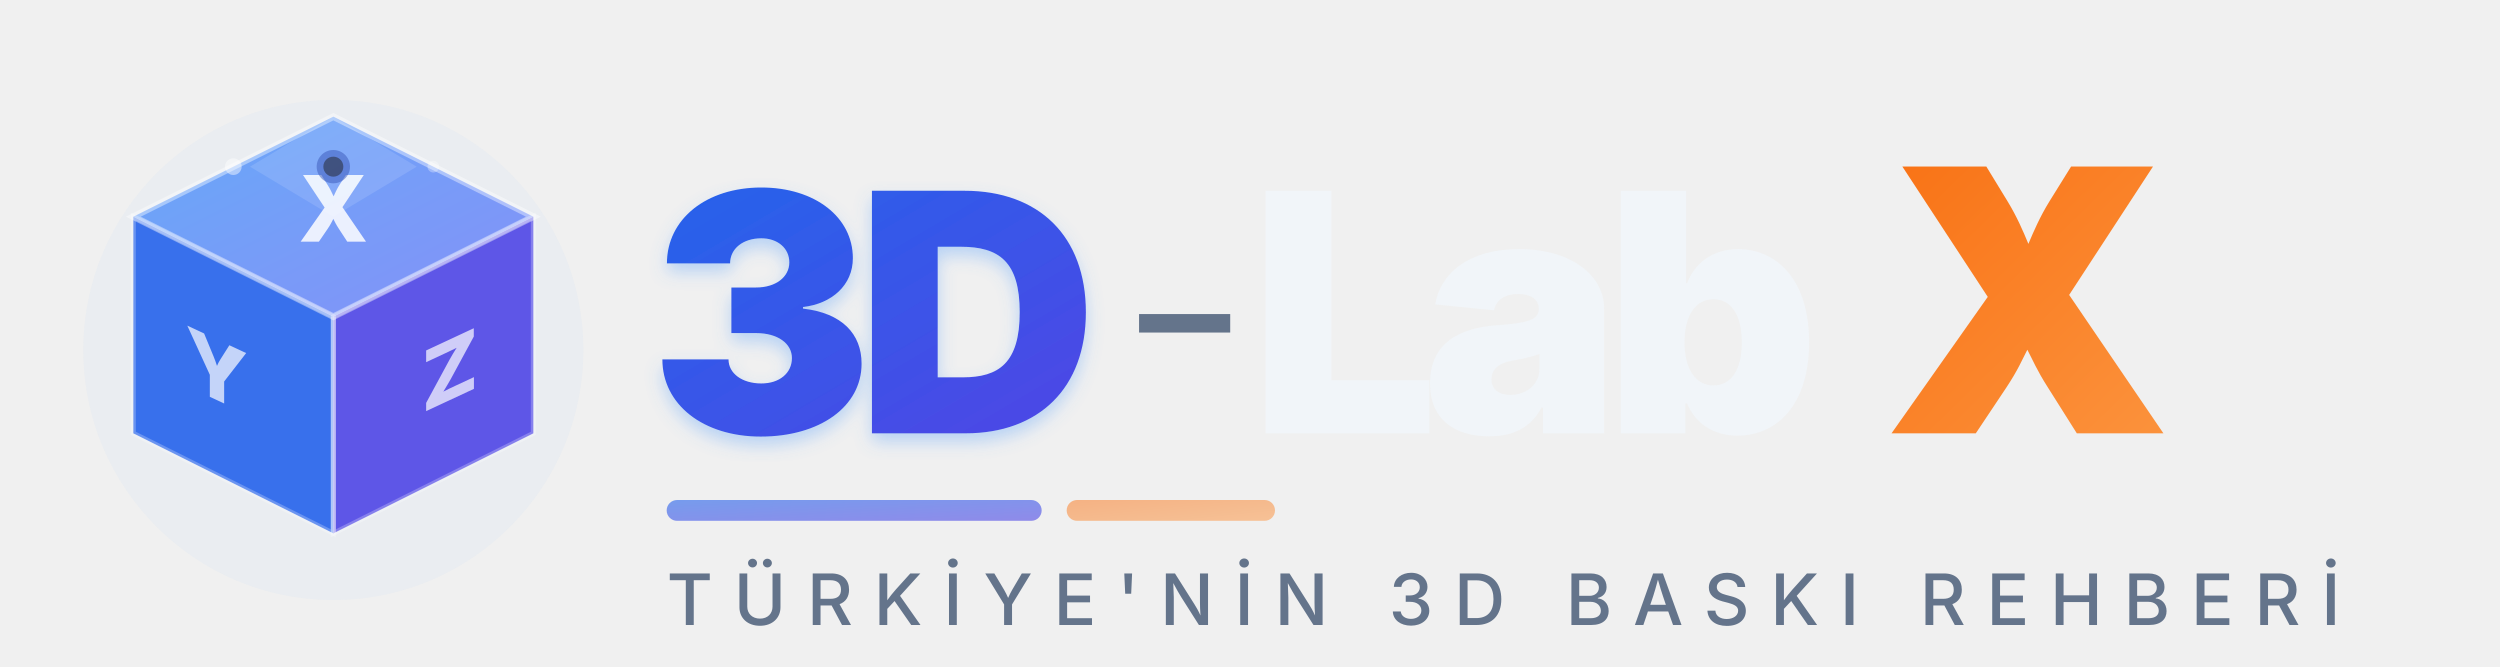
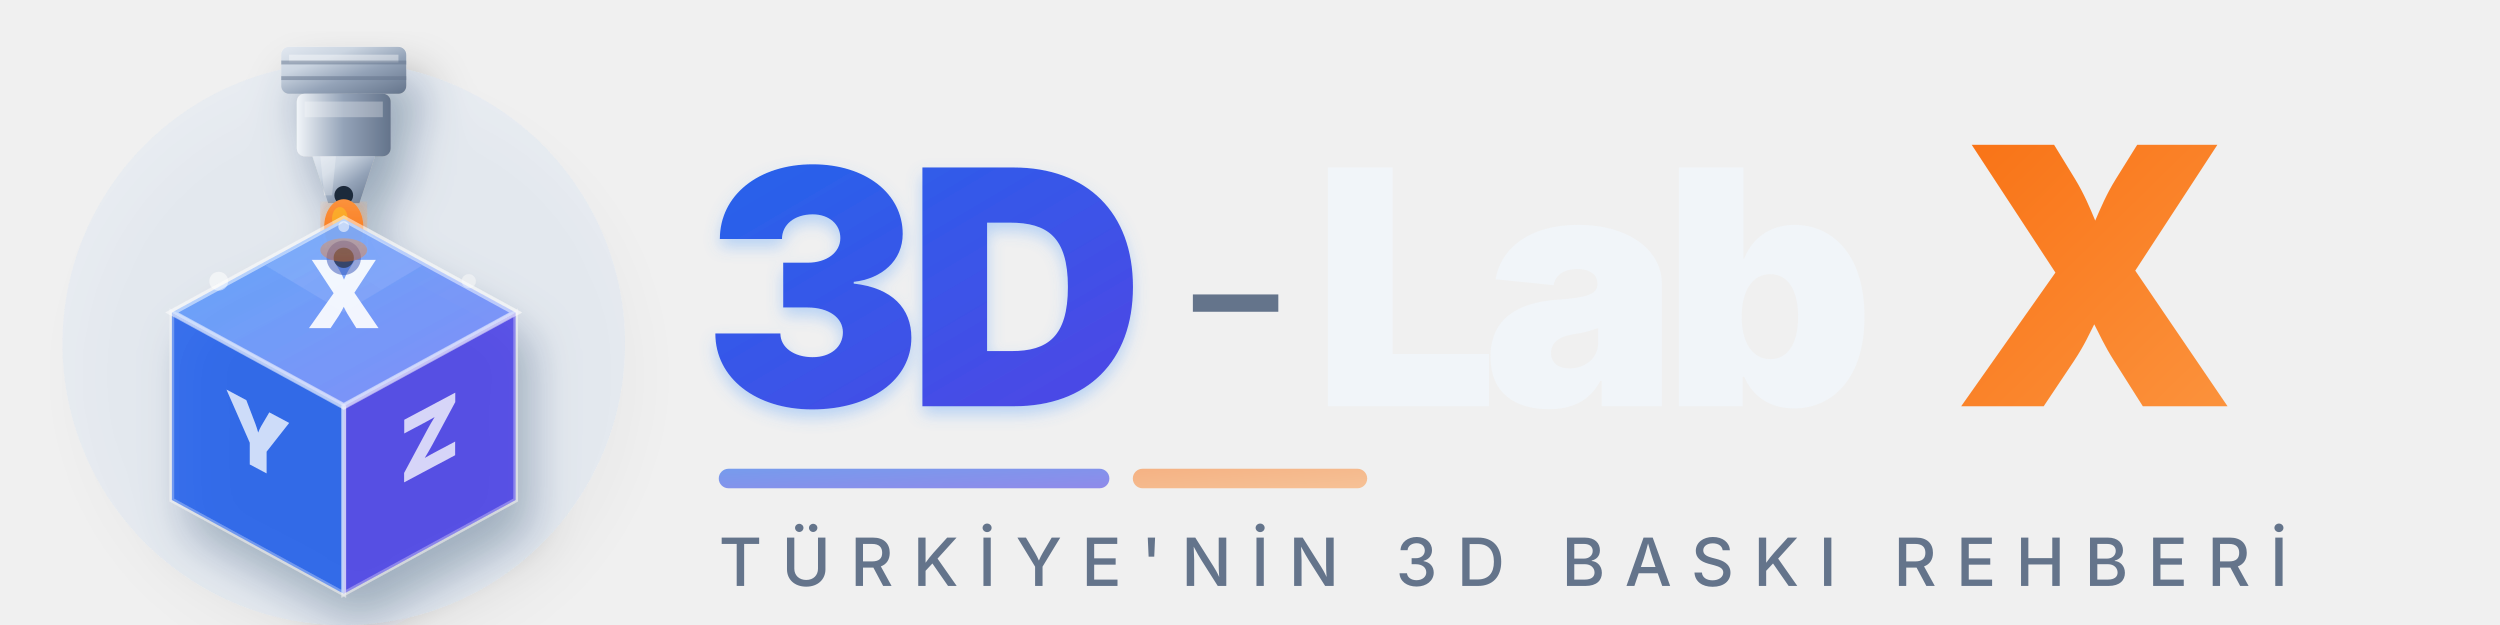
- <svg xmlns="http://www.w3.org/2000/svg" viewBox="0 0 300 80" fill="none">
+ <svg xmlns="http://www.w3.org/2000/svg" viewBox="0 0 320 80" fill="none">
  <defs>
    <linearGradient id="mainGrad" x1="0%" y1="0%" x2="100%" y2="100%">
      <stop offset="0%" stop-color="#2563EB" />
      <stop offset="100%" stop-color="#4F46E5" />
    </linearGradient>
    <linearGradient id="innerGlow" x1="0%" y1="0%" x2="100%" y2="100%">
      <stop offset="0%" stop-color="#60A5FA" />
      <stop offset="100%" stop-color="#818CF8" />
    </linearGradient>
    <linearGradient id="orangeGrad" x1="0%" y1="0%" x2="100%" y2="100%">
      <stop offset="0%" stop-color="#F97316" />
      <stop offset="100%" stop-color="#FB923C" />
    </linearGradient>
+     <linearGradient id="metalGrad" x1="0%" y1="0%" x2="100%" y2="100%">
+       <stop offset="0%" stop-color="#E2E8F0" />
+       <stop offset="30%" stop-color="#CBD5E1" />
+       <stop offset="60%" stop-color="#94A3B8" />
+       <stop offset="100%" stop-color="#64748B" />
+     </linearGradient>
+     <linearGradient id="nozzleShine" x1="0%" y1="0%" x2="100%" y2="0%">
+       <stop offset="0%" stop-color="#F1F5F9" />
+       <stop offset="50%" stop-color="#94A3B8" />
+       <stop offset="100%" stop-color="#64748B" />
+     </linearGradient>
+     <linearGradient id="filamentGrad" x1="0%" y1="0%" x2="0%" y2="100%">
+       <stop offset="0%" stop-color="#FB923C" />
+       <stop offset="100%" stop-color="#F97316" />
+     </linearGradient>
+     <filter id="glow">
+       <feGaussianBlur stdDeviation="2" result="coloredBlur" />
+       <feMerge>
+         <feMergeNode in="coloredBlur" />
+         <feMergeNode in="SourceGraphic" />
+       </feMerge>
+     </filter>
+     <filter id="nozzleGlow">
+       <feDropShadow dx="0" dy="1" stdDeviation="1.5" flood-color="#F97316" flood-opacity="0.6" />
+     </filter>
    <filter id="textShadow">
      <feDropShadow dx="0" dy="1" stdDeviation="1" flood-color="#60A5FA" flood-opacity="0.4" />
    </filter>
+     <filter id="cubeShadow">
+       <feDropShadow dx="2" dy="4" stdDeviation="3" flood-color="#0F172A" flood-opacity="0.4" />
+     </filter>
  </defs>
-   <g transform="translate(8, 6)">
-     <ellipse cx="32" cy="36" rx="30" ry="30" fill="#60A5FA" opacity="0.05" />
-     <path d="M32 8 L56 20 L32 32 L8 20 Z" fill="url(#innerGlow)" opacity="0.95" />
-     <path d="M8 20 L32 32 L32 58 L8 46 Z" fill="#2563EB" opacity="0.9" />
-     <path d="M56 20 L32 32 L32 58 L56 46 Z" fill="#4F46E5" opacity="0.9" />
-     <path d="M32 8 L56 20 L32 32 L8 20 Z" fill="none" stroke="white" stroke-width="0.8" opacity="0.4" />
-     <path d="M8 20 L32 32 L32 58 L8 46 Z" fill="none" stroke="white" stroke-width="0.6" opacity="0.25" />
-     <path d="M56 20 L32 32 L32 58 L56 46 Z" fill="none" stroke="white" stroke-width="0.6" opacity="0.25" />
-     <line x1="32" y1="32" x2="32" y2="58" stroke="white" stroke-width="0.6" opacity="0.3" />
-     <g transform="translate(32, 18)" fill="white" opacity="0.85">
-       <text x="0" y="5" font-family="Inter, Arial, sans-serif" font-size="11" font-weight="800" text-anchor="middle">X</text>
+   <g transform="translate(6, 2)" filter="url(#cubeShadow)">
+     <ellipse cx="38" cy="42" rx="36" ry="36" fill="#60A5FA" opacity="0.06" />
+     <g transform="translate(38, 4)">
+       <rect x="-8" y="0" width="16" height="6" rx="1" fill="url(#metalGrad)" />
+       <rect x="-7" y="1" width="14" height="1" fill="white" opacity="0.4" />
+       <line x1="-8" y1="2" x2="8" y2="2" stroke="#64748B" stroke-width="0.5" opacity="0.5" />
+       <line x1="-8" y1="4" x2="8" y2="4" stroke="#64748B" stroke-width="0.5" opacity="0.5" />
+       <rect x="-6" y="6" width="12" height="8" rx="1" fill="url(#nozzleShine)" />
+       <rect x="-5" y="7" width="10" height="2" fill="white" opacity="0.3" />
+       <path d="M-4 14 L4 14 L2 20 L-2 20 Z" fill="url(#metalGrad)" />
+       <path d="M-3 14 L-1 14 L-1.5 19 L-2.5 19 Z" fill="white" opacity="0.25" />
+       <circle cx="0" cy="19" r="1.2" fill="#1E293B" />
+       <ellipse cx="0" cy="23" rx="2.5" ry="3.5" fill="url(#filamentGrad)" filter="url(#nozzleGlow)" />
+       <ellipse cx="-0.5" cy="22" rx="1" ry="1.5" fill="#FBBF24" opacity="0.6" />
    </g>
-     <g transform="translate(18, 42) skewY(25)" fill="white" opacity="0.7">
-       <text x="0" y="0" font-family="Inter, Arial, sans-serif" font-size="10" font-weight="800" text-anchor="middle">Y</text>
+     <g transform="translate(38, 32)">
+       <path d="M0 -6 L22 6 L0 18 L-22 6 Z" fill="url(#innerGlow)" opacity="0.95" />
+       <path d="M-22 6 L0 18 L0 42 L-22 30 Z" fill="#2563EB" opacity="0.9" />
+       <path d="M22 6 L0 18 L0 42 L22 30 Z" fill="#4F46E5" opacity="0.9" />
+       <path d="M0 -6 L22 6 L0 18 L-22 6 Z" fill="none" stroke="white" stroke-width="0.8" opacity="0.5" />
+       <path d="M-22 6 L0 18 L0 42 L-22 30 Z" fill="none" stroke="white" stroke-width="0.6" opacity="0.3" />
+       <path d="M22 6 L0 18 L0 42 L22 30 Z" fill="none" stroke="white" stroke-width="0.6" opacity="0.3" />
+       <line x1="0" y1="18" x2="0" y2="42" stroke="white" stroke-width="0.6" opacity="0.35" />
+       <g transform="translate(0, 4)">
+         <text x="0" y="4" font-family="Inter, Arial, sans-serif" font-size="12" font-weight="900" text-anchor="middle" fill="white" opacity="0.9">X</text>
+       </g>
+       <g transform="translate(-11, 26) skewY(28)">
+         <text x="0" y="0" font-family="Inter, Arial, sans-serif" font-size="11" font-weight="900" text-anchor="middle" fill="white" opacity="0.75">Y</text>
+       </g>
+       <g transform="translate(11, 26) skewY(-28)">
+         <text x="0" y="0" font-family="Inter, Arial, sans-serif" font-size="11" font-weight="900" text-anchor="middle" fill="white" opacity="0.75">Z</text>
+       </g>
+       <circle cx="0" cy="-1" r="2.2" fill="#1E40AF" opacity="0.5" />
+       <circle cx="0" cy="-1" r="1.3" fill="#0F172A" opacity="0.7" />
+       <path d="M-10 0 L0 6 L10 0 L0 -6 Z" fill="white" opacity="0.1" />
+       <circle cx="-16" cy="2" r="1.2" fill="white" opacity="0.5" />
+       <circle cx="16" cy="2" r="0.9" fill="white" opacity="0.35" />
+       <circle cx="0" cy="-5" r="0.7" fill="white" opacity="0.55" />
    </g>
-     <g transform="translate(46, 42) skewY(-25)" fill="white" opacity="0.7">
-       <text x="0" y="0" font-family="Inter, Arial, sans-serif" font-size="10" font-weight="800" text-anchor="middle">Z</text>
-     </g>
-     <circle cx="32" cy="14" r="2" fill="#1E40AF" opacity="0.5" />
-     <circle cx="32" cy="14" r="1.2" fill="#0F172A" opacity="0.6" />
-     <path d="M22 14 L32 20 L42 14 L32 8 Z" fill="white" opacity="0.12" />
-     <circle cx="20" cy="14" r="1" fill="white" opacity="0.45" />
-     <circle cx="44" cy="14" r="0.7" fill="white" opacity="0.3" />
+     <ellipse cx="38" cy="30" rx="3" ry="1.5" fill="url(#filamentGrad)" opacity="0.4" />
  </g>
-   <g transform="translate(78, 8)">
-     <text x="0" y="44" font-family="Inter, system-ui, -apple-system, sans-serif" font-size="40" font-weight="900" letter-spacing="-2" fill="url(#mainGrad)" filter="url(#textShadow)">3D</text>
-     <text x="56" y="42" font-family="Inter, system-ui, -apple-system, sans-serif" font-size="36" font-weight="300" fill="#64748B">-</text>
-     <text x="72" y="44" font-family="Inter, system-ui, -apple-system, sans-serif" font-size="40" font-weight="900" letter-spacing="-2" fill="#F1F5F9">Lab</text>
-     <text x="148" y="44" font-family="Inter, system-ui, -apple-system, sans-serif" font-size="44" font-weight="900" letter-spacing="-1" fill="url(#orangeGrad)">X</text>
-     <rect x="2" y="52" width="45" height="2.5" rx="1.25" fill="url(#mainGrad)" opacity="0.6" />
-     <rect x="50" y="52" width="25" height="2.5" rx="1.25" fill="url(#orangeGrad)" opacity="0.5" />
+   <g transform="translate(90, 8)">
+     <text x="0" y="44" font-family="Inter, system-ui, -apple-system, sans-serif" font-size="42" font-weight="900" letter-spacing="-2" fill="url(#mainGrad)" filter="url(#textShadow)">3D</text>
+     <text x="60" y="42" font-family="Inter, system-ui, -apple-system, sans-serif" font-size="36" font-weight="300" fill="#64748B">-</text>
+     <text x="78" y="44" font-family="Inter, system-ui, -apple-system, sans-serif" font-size="42" font-weight="900" letter-spacing="-2" fill="#F1F5F9">Lab</text>
+     <text x="160" y="44" font-family="Inter, system-ui, -apple-system, sans-serif" font-size="46" font-weight="900" letter-spacing="-1" fill="url(#orangeGrad)">X</text>
+     <rect x="2" y="52" width="50" height="2.5" rx="1.25" fill="url(#mainGrad)" opacity="0.6" />
+     <rect x="55" y="52" width="30" height="2.5" rx="1.25" fill="url(#orangeGrad)" opacity="0.5" />
    <text x="2" y="67" font-family="Inter, system-ui, -apple-system, sans-serif" font-size="8.5" font-weight="500" letter-spacing="2.5" fill="#64748B">TÜRKİYE'NİN 3D BASKI REHBERİ</text>
  </g>
</svg>
